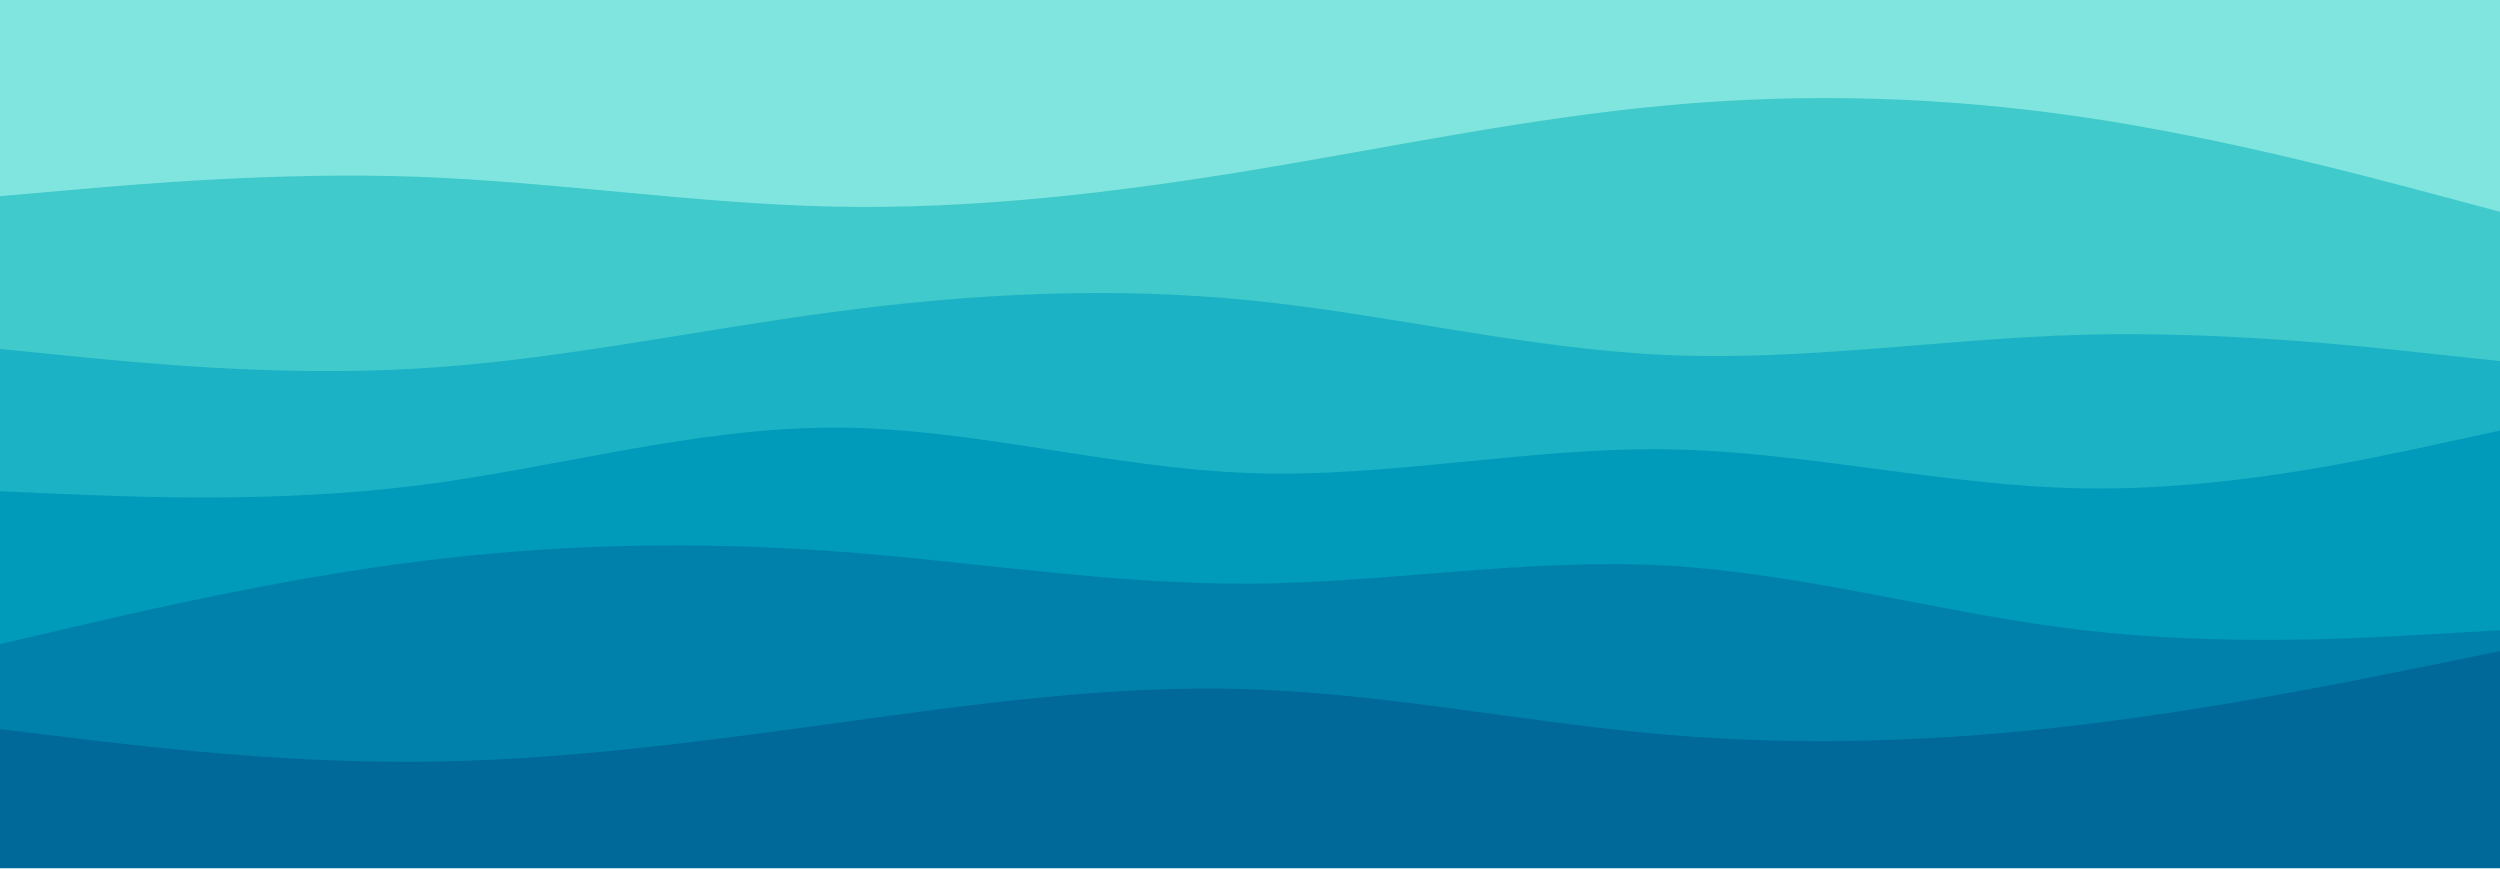
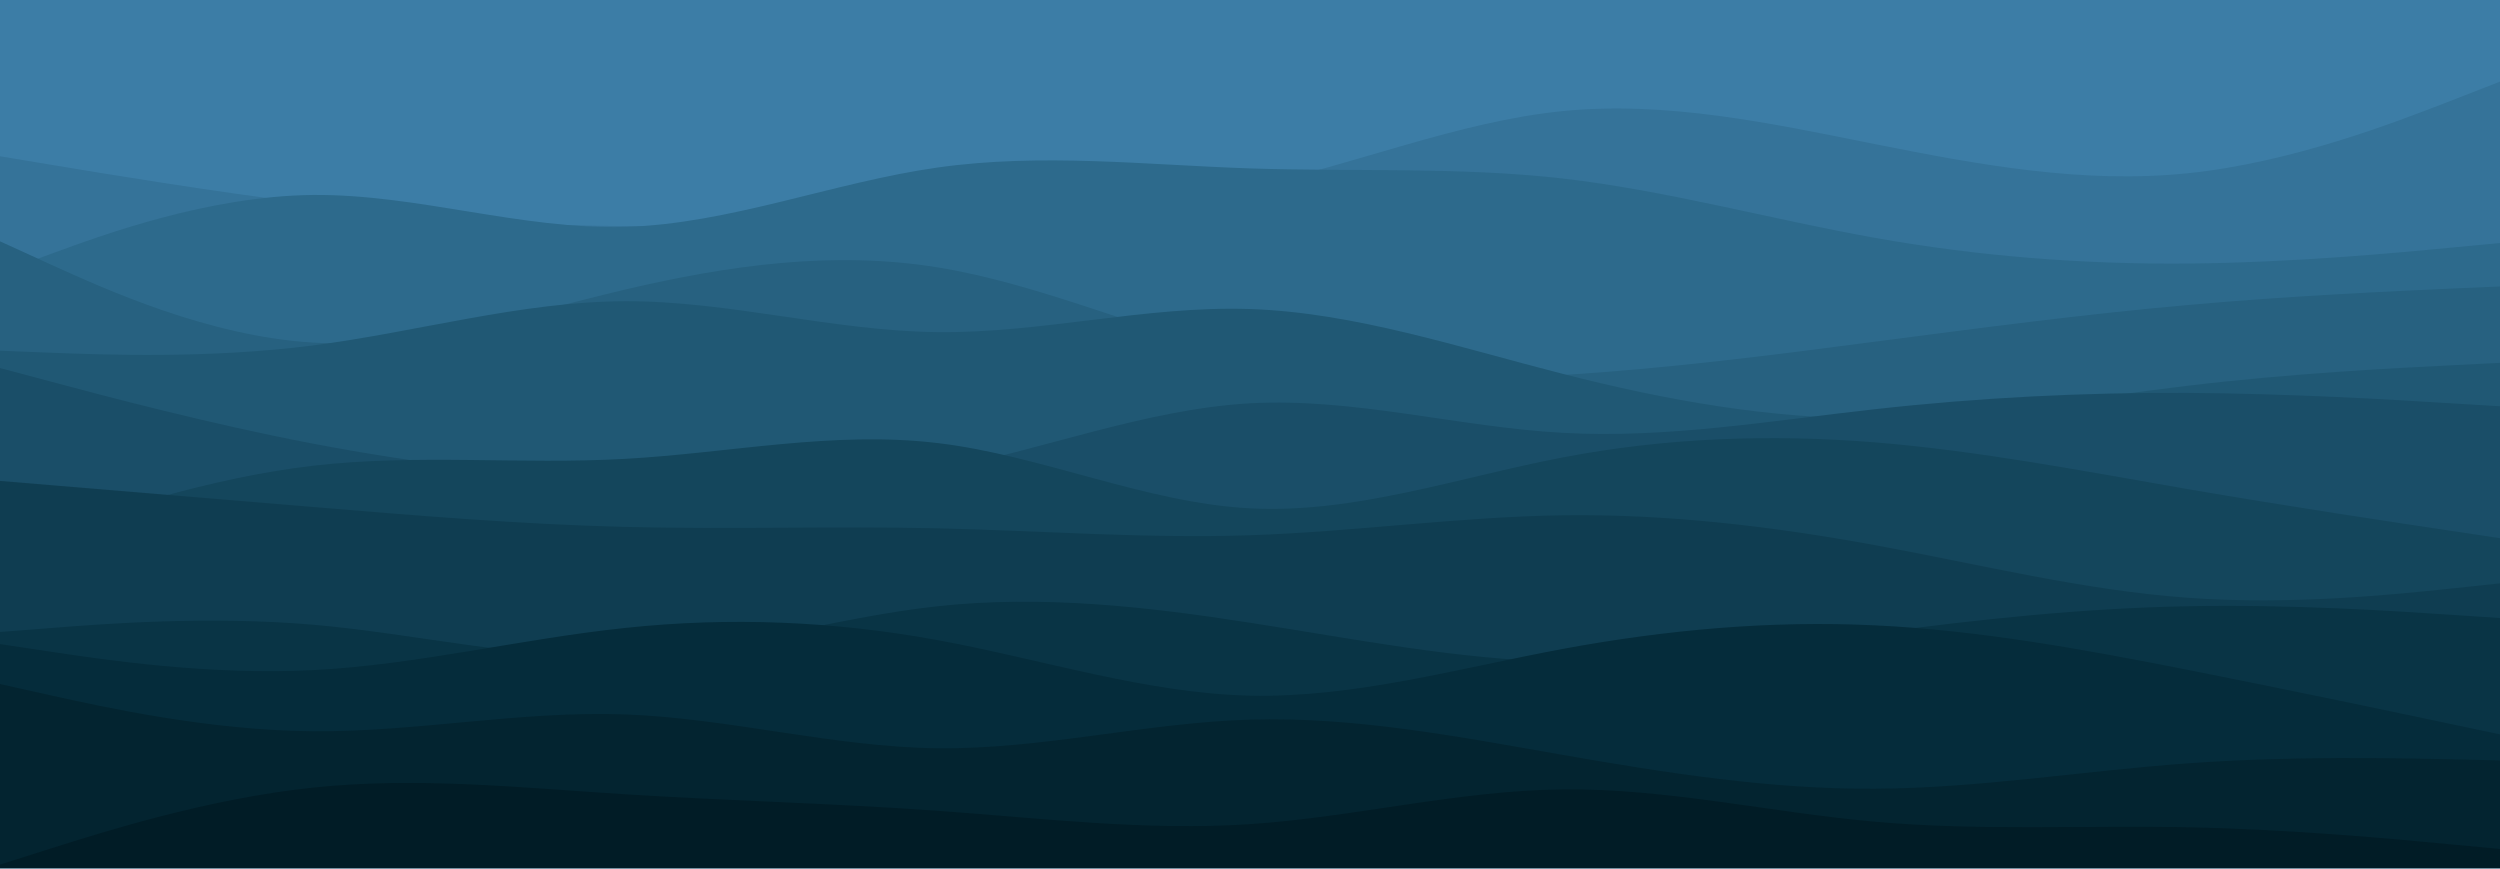
- <svg xmlns="http://www.w3.org/2000/svg" preserveAspectRatio="xMinYMin slice" id="visual" viewBox="0 0 1440 500" width="1440" height="500" version="1.1">
-   <rect x="0" y="0" width="1440" height="500" fill="#80e5de" />
-   <path d="M0 113L40 109.5C80 106 160 99 240 101.8C320 104.7 400 117.3 480 119C560 120.7 640 111.3 720 98.2C800 85 880 68 960 60.7C1040 53.3 1120 55.7 1200 67.5C1280 79.3 1360 100.7 1400 111.3L1440 122L1440 501L1400 501C1360 501 1280 501 1200 501C1120 501 1040 501 960 501C880 501 800 501 720 501C640 501 560 501 480 501C400 501 320 501 240 501C160 501 80 501 40 501L0 501Z" fill="#40cacb" />
-   <path d="M0 201L40 205C80 209 160 217 240 212.3C320 207.7 400 190.3 480 179.7C560 169 640 165 720 173C800 181 880 201 960 204.5C1040 208 1120 195 1200 192.8C1280 190.7 1360 199.3 1400 203.7L1440 208L1440 501L1400 501C1360 501 1280 501 1200 501C1120 501 1040 501 960 501C880 501 800 501 720 501C640 501 560 501 480 501C400 501 320 501 240 501C160 501 80 501 40 501L0 501Z" fill="#1bb2c5" />
-   <path d="M0 283L40 284.7C80 286.3 160 289.7 240 279.7C320 269.7 400 246.3 480 246.3C560 246.3 640 269.7 720 272.5C800 275.3 880 257.7 960 258.8C1040 260 1120 280 1200 281.3C1280 282.7 1360 265.3 1400 256.7L1440 248L1440 501L1400 501C1360 501 1280 501 1200 501C1120 501 1040 501 960 501C880 501 800 501 720 501C640 501 560 501 480 501C400 501 320 501 240 501C160 501 80 501 40 501L0 501Z" fill="#009aba" />
-   <path d="M0 371L40 361.7C80 352.3 160 333.7 240 323.5C320 313.3 400 311.7 480 317.5C560 323.3 640 336.7 720 336.2C800 335.7 880 321.3 960 325.8C1040 330.3 1120 353.7 1200 363C1280 372.3 1360 367.7 1400 365.3L1440 363L1440 501L1400 501C1360 501 1280 501 1200 501C1120 501 1040 501 960 501C880 501 800 501 720 501C640 501 560 501 480 501C400 501 320 501 240 501C160 501 80 501 40 501L0 501Z" fill="#0081ac" />
-   <path d="M0 420L40 424.8C80 429.7 160 439.3 240 438.8C320 438.3 400 427.7 480 416.7C560 405.7 640 394.3 720 397C800 399.7 880 416.3 960 423.2C1040 430 1120 427 1200 417.3C1280 407.7 1360 391.3 1400 383.2L1440 375L1440 501L1400 501C1360 501 1280 501 1200 501C1120 501 1040 501 960 501C880 501 800 501 720 501C640 501 560 501 480 501C400 501 320 501 240 501C160 501 80 501 40 501L0 501Z" fill="#00699a" />
+ <svg xmlns="http://www.w3.org/2000/svg" id="visual" viewBox="0 0 1440 500" preserveAspectRatio="xMinYMin slice" width="1440" height="500" version="1.1">
+   <rect x="0" y="0" width="1440" height="500" fill="#3C7DA6" />
+   <path d="M0 67L30 62C60 57 120 47 180 45.3C240 43.7 300 50.3 360 46.2C420 42 480 27 540 34.3C600 41.7 660 71.3 720 89C780 106.7 840 112.3 900 105.2C960 98 1020 78 1080 71C1140 64 1200 70 1260 76.3C1320 82.7 1380 89.3 1410 92.7L1440 96L1440 501L1410 501C1380 501 1320 501 1260 501C1200 501 1140 501 1080 501C1020 501 960 501 900 501C840 501 780 501 720 501C660 501 600 501 540 501C480 501 420 501 360 501C300 501 240 501 180 501C120 501 60 501 30 501L0 501Z" fill="#3c7da6" />
+   <path d="M0 90L30 95C60 100 120 110 180 117.5C240 125 300 130 360 130.2C420 130.3 480 125.7 540 123.2C600 120.7 660 120.3 720 107.7C780 95 840 70 900 64C960 58 1020 71 1080 83C1140 95 1200 106 1260 99.8C1320 93.7 1380 70.3 1410 58.7L1440 47L1440 501L1410 501C1380 501 1320 501 1260 501C1200 501 1140 501 1080 501C1020 501 960 501 900 501C840 501 780 501 720 501C660 501 600 501 540 501C480 501 420 501 360 501C300 501 240 501 180 501C120 501 60 501 30 501L0 501Z" fill="#357399" />
+   <path d="M0 157L30 146C60 135 120 113 180 112.3C240 111.7 300 132.3 360 130.7C420 129 480 105 540 96.5C600 88 660 95 720 97C780 99 840 96 900 102.8C960 109.7 1020 126.3 1080 137C1140 147.7 1200 152.3 1260 151.8C1320 151.3 1380 145.7 1410 142.8L1440 140L1440 501L1410 501C1380 501 1320 501 1260 501C1200 501 1140 501 1080 501C1020 501 960 501 900 501C840 501 780 501 720 501C660 501 600 501 540 501C480 501 420 501 360 501C300 501 240 501 180 501C120 501 60 501 30 501L0 501Z" fill="#2d6a8c" />
+   <path d="M0 139L30 152.7C60 166.3 120 193.7 180 197.3C240 201 300 181 360 166.8C420 152.7 480 144.3 540 154C600 163.7 660 191.3 720 205.3C780 219.3 840 219.7 900 216C960 212.3 1020 204.7 1080 196.8C1140 189 1200 181 1260 175.7C1320 170.3 1380 167.7 1410 166.3L1440 165L1440 501L1410 501C1380 501 1320 501 1260 501C1200 501 1140 501 1080 501C1020 501 960 501 900 501C840 501 780 501 720 501C660 501 600 501 540 501C480 501 420 501 360 501C300 501 240 501 180 501C120 501 60 501 30 501L0 501Z" fill="#276180" />
+   <path d="M0 202L30 203.2C60 204.3 120 206.7 180 199C240 191.3 300 173.7 360 173.5C420 173.3 480 190.7 540 191.3C600 192 660 176 720 178C780 180 840 200 900 215.3C960 230.7 1020 241.3 1080 241C1140 240.7 1200 229.3 1260 222.2C1320 215 1380 212 1410 210.5L1440 209L1440 501L1410 501C1380 501 1320 501 1260 501C1200 501 1140 501 1080 501C1020 501 960 501 900 501C840 501 780 501 720 501C660 501 600 501 540 501C480 501 420 501 360 501C300 501 240 501 180 501C120 501 60 501 30 501L0 501Z" fill="#205874" />
+   <path d="M0 212L30 220C60 228 120 244 180 255.5C240 267 300 274 360 277.8C420 281.7 480 282.3 540 270.8C600 259.3 660 235.7 720 232.3C780 229 840 246 900 249.3C960 252.7 1020 242.3 1080 235.7C1140 229 1200 226 1260 226.3C1320 226.7 1380 230.3 1410 232.2L1440 234L1440 501L1410 501C1380 501 1320 501 1260 501C1200 501 1140 501 1080 501C1020 501 960 501 900 501C840 501 780 501 720 501C660 501 600 501 540 501C480 501 420 501 360 501C300 501 240 501 180 501C120 501 60 501 30 501L0 501Z" fill="#1a4e68" />
+   <path d="M0 316L30 305.8C60 295.7 120 275.3 180 268.3C240 261.3 300 267.7 360 264.3C420 261 480 248 540 255.2C600 262.3 660 289.7 720 292.8C780 296 840 275 900 263.5C960 252 1020 250 1080 254.8C1140 259.7 1200 271.3 1260 281.7C1320 292 1380 301 1410 305.5L1440 310L1440 501L1410 501C1380 501 1320 501 1260 501C1200 501 1140 501 1080 501C1020 501 960 501 900 501C840 501 780 501 720 501C660 501 600 501 540 501C480 501 420 501 360 501C300 501 240 501 180 501C120 501 60 501 30 501L0 501Z" fill="#14465c" />
+   <path d="M0 277L30 279.5C60 282 120 287 180 292C240 297 300 302 360 303.5C420 305 480 303 540 304.3C600 305.7 660 310.3 720 308.3C780 306.3 840 297.7 900 296.8C960 296 1020 303 1080 314C1140 325 1200 340 1260 344.3C1320 348.7 1380 342.3 1410 339.2L1440 336L1440 501L1410 501C1380 501 1320 501 1260 501C1200 501 1140 501 1080 501C1020 501 960 501 900 501C840 501 780 501 720 501C660 501 600 501 540 501C480 501 420 501 360 501C300 501 240 501 180 501C120 501 60 501 30 501L0 501Z" fill="#0f3d51" />
+   <path d="M0 364L30 361.7C60 359.3 120 354.7 180 359.8C240 365 300 380 360 377.7C420 375.3 480 355.7 540 349.2C600 342.7 660 349.3 720 358.7C780 368 840 380 900 381.2C960 382.3 1020 372.7 1080 364.7C1140 356.7 1200 350.3 1260 349.2C1320 348 1380 352 1410 354L1440 356L1440 501L1410 501C1380 501 1320 501 1260 501C1200 501 1140 501 1080 501C1020 501 960 501 900 501C840 501 780 501 720 501C660 501 600 501 540 501C480 501 420 501 360 501C300 501 240 501 180 501C120 501 60 501 30 501L0 501Z" fill="#093445" />
+   <path d="M0 371L30 375.5C60 380 120 389 180 386C240 383 300 368 360 361.7C420 355.3 480 357.7 540 368.7C600 379.7 660 399.3 720 400.7C780 402 840 385 900 373.8C960 362.7 1020 357.3 1080 360.2C1140 363 1200 374 1260 385.8C1320 397.7 1380 410.3 1410 416.7L1440 423L1440 501L1410 501C1380 501 1320 501 1260 501C1200 501 1140 501 1080 501C1020 501 960 501 900 501C840 501 780 501 720 501C660 501 600 501 540 501C480 501 420 501 360 501C300 501 240 501 180 501C120 501 60 501 30 501L0 501Z" fill="#052c3b" />
+   <path d="M0 394L30 400.7C60 407.3 120 420.7 180 421.2C240 421.7 300 409.3 360 411.5C420 413.7 480 430.3 540 431C600 431.7 660 416.3 720 414.5C780 412.7 840 424.3 900 434.8C960 445.3 1020 454.7 1080 454.3C1140 454 1200 444 1260 439.7C1320 435.3 1380 436.7 1410 437.3L1440 438L1440 501L1410 501C1380 501 1320 501 1260 501C1200 501 1140 501 1080 501C1020 501 960 501 900 501C840 501 780 501 720 501C660 501 600 501 540 501C480 501 420 501 360 501C300 501 240 501 180 501C120 501 60 501 30 501L0 501Z" fill="#032430" />
+   <path d="M0 498L30 488.5C60 479 120 460 180 453.7C240 447.3 300 453.7 360 457.5C420 461.3 480 462.7 540 467C600 471.3 660 478.7 720 474.7C780 470.7 840 455.3 900 454.7C960 454 1020 468 1080 473.3C1140 478.7 1200 475.3 1260 476.5C1320 477.7 1380 483.3 1410 486.2L1440 489L1440 501L1410 501C1380 501 1320 501 1260 501C1200 501 1140 501 1080 501C1020 501 960 501 900 501C840 501 780 501 720 501C660 501 600 501 540 501C480 501 420 501 360 501C300 501 240 501 180 501C120 501 60 501 30 501L0 501Z" fill="#011c26" />
</svg>
